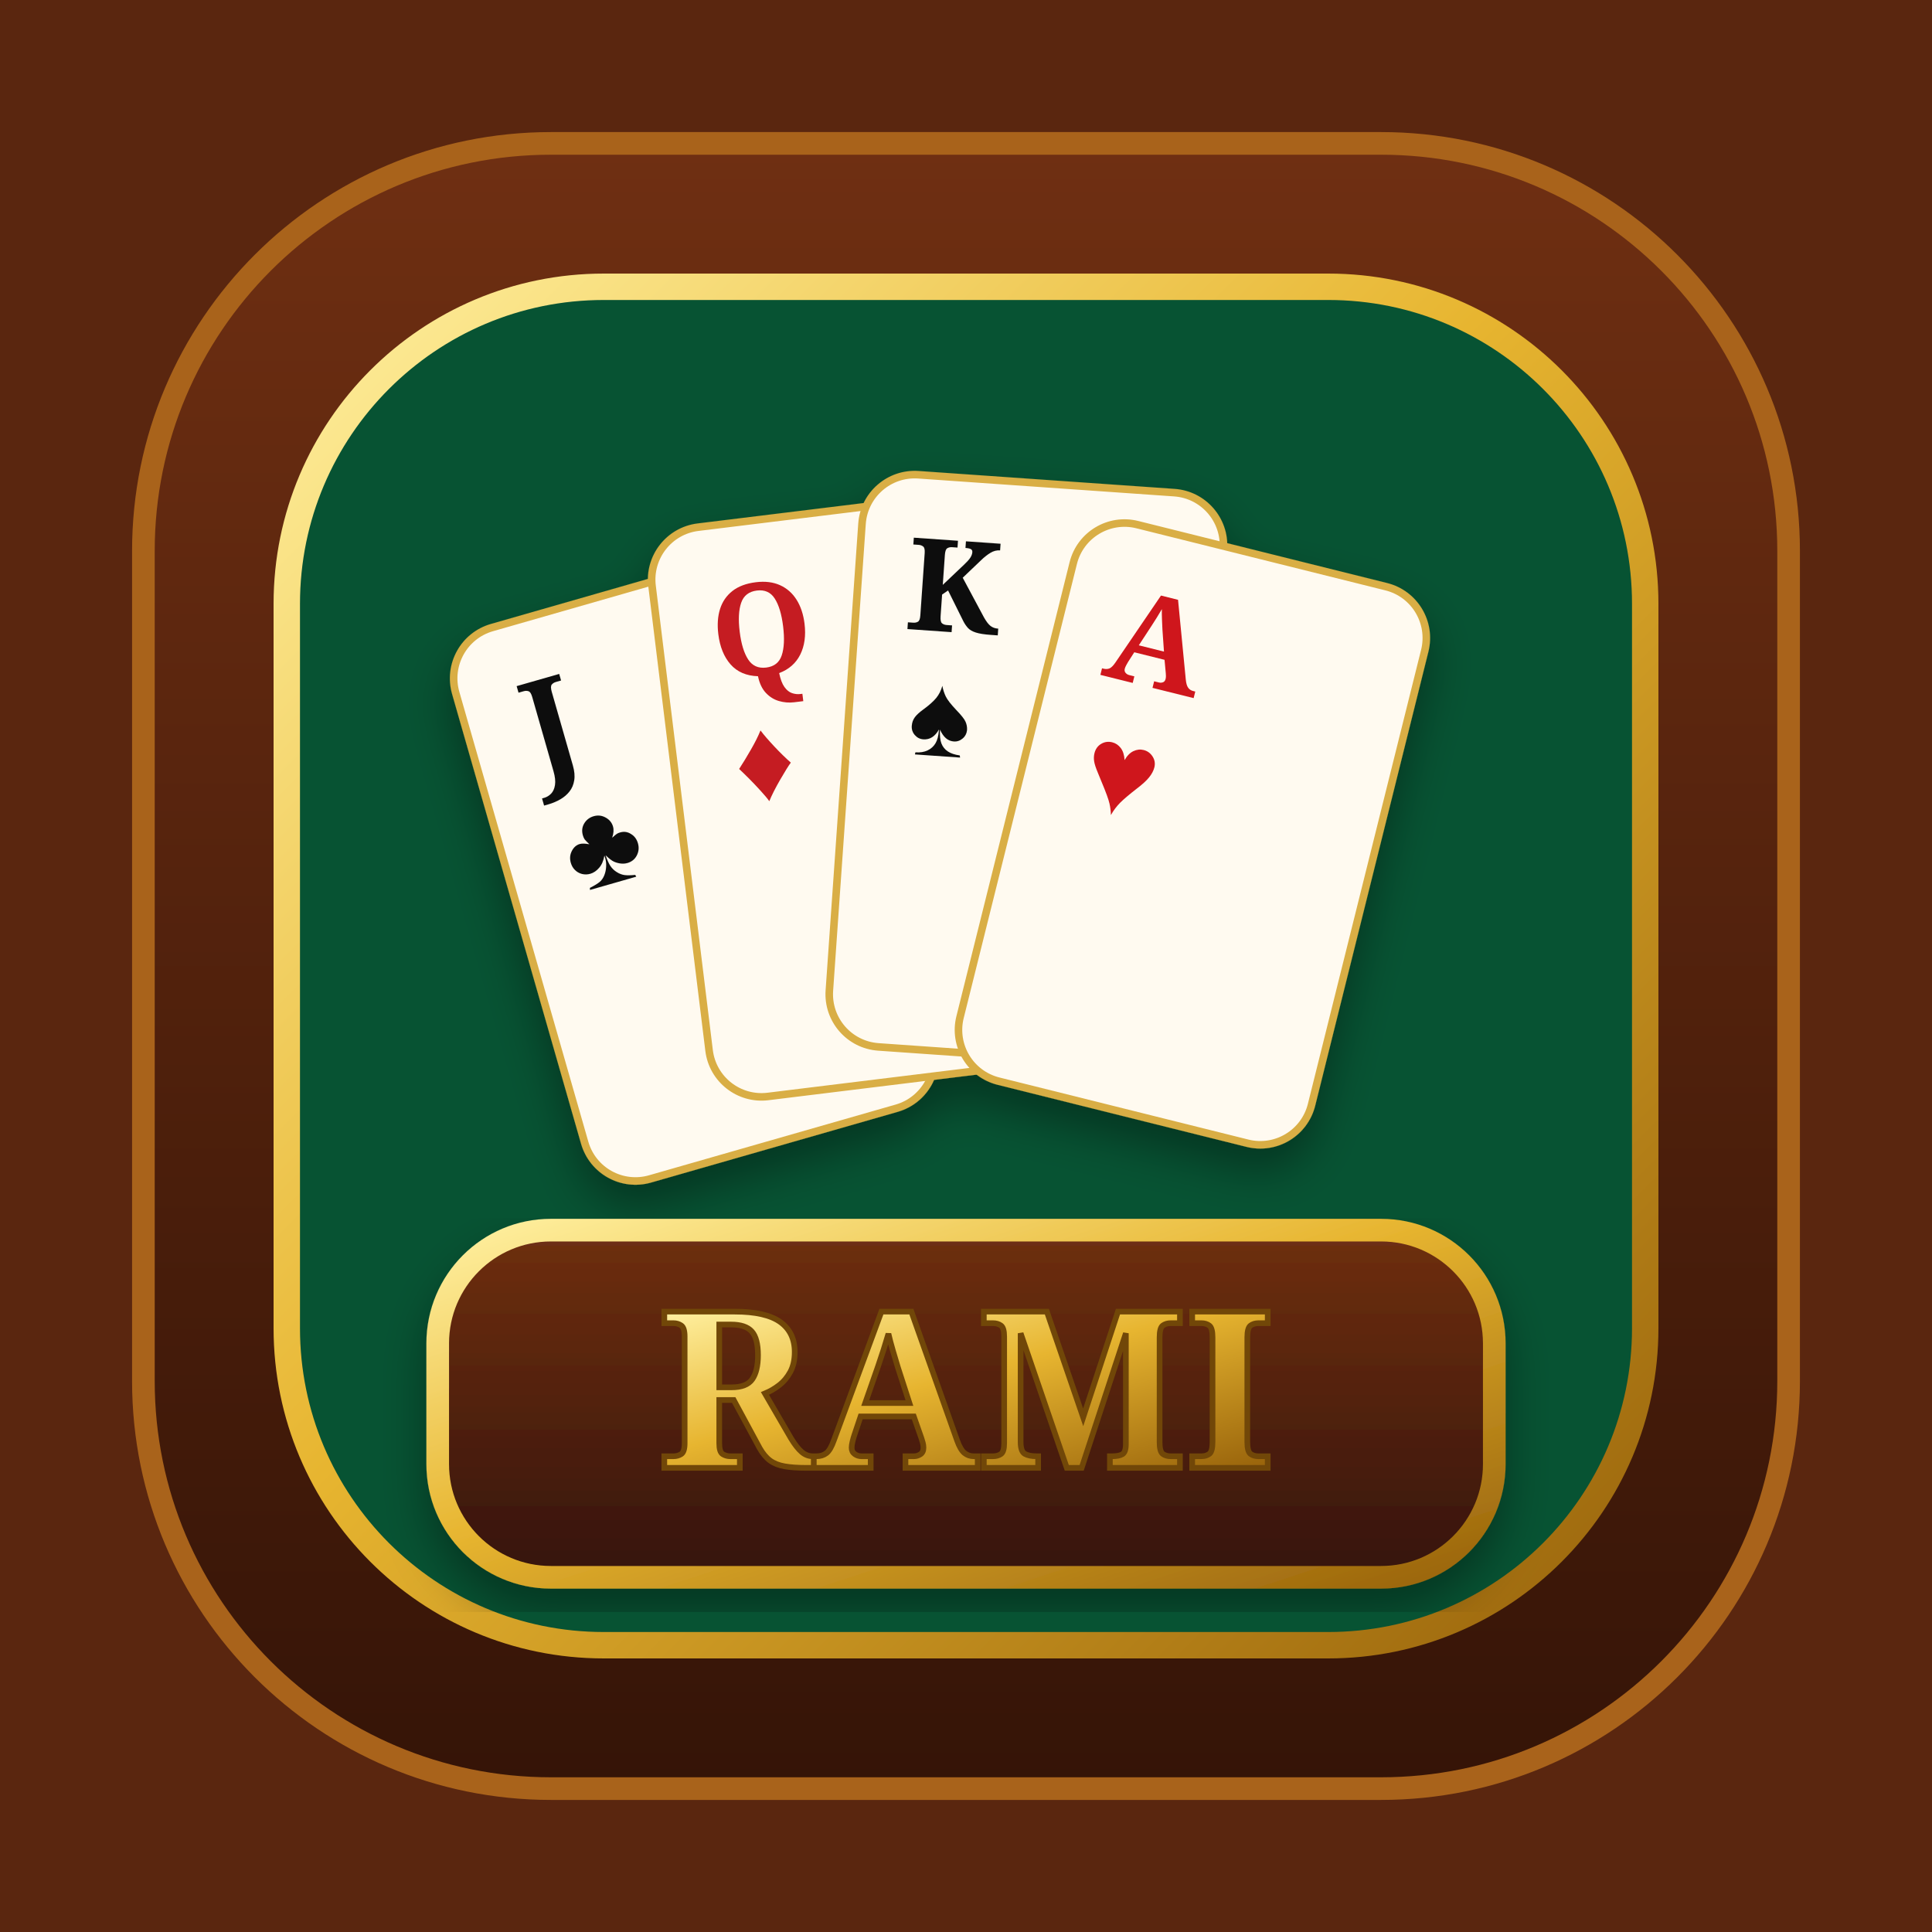
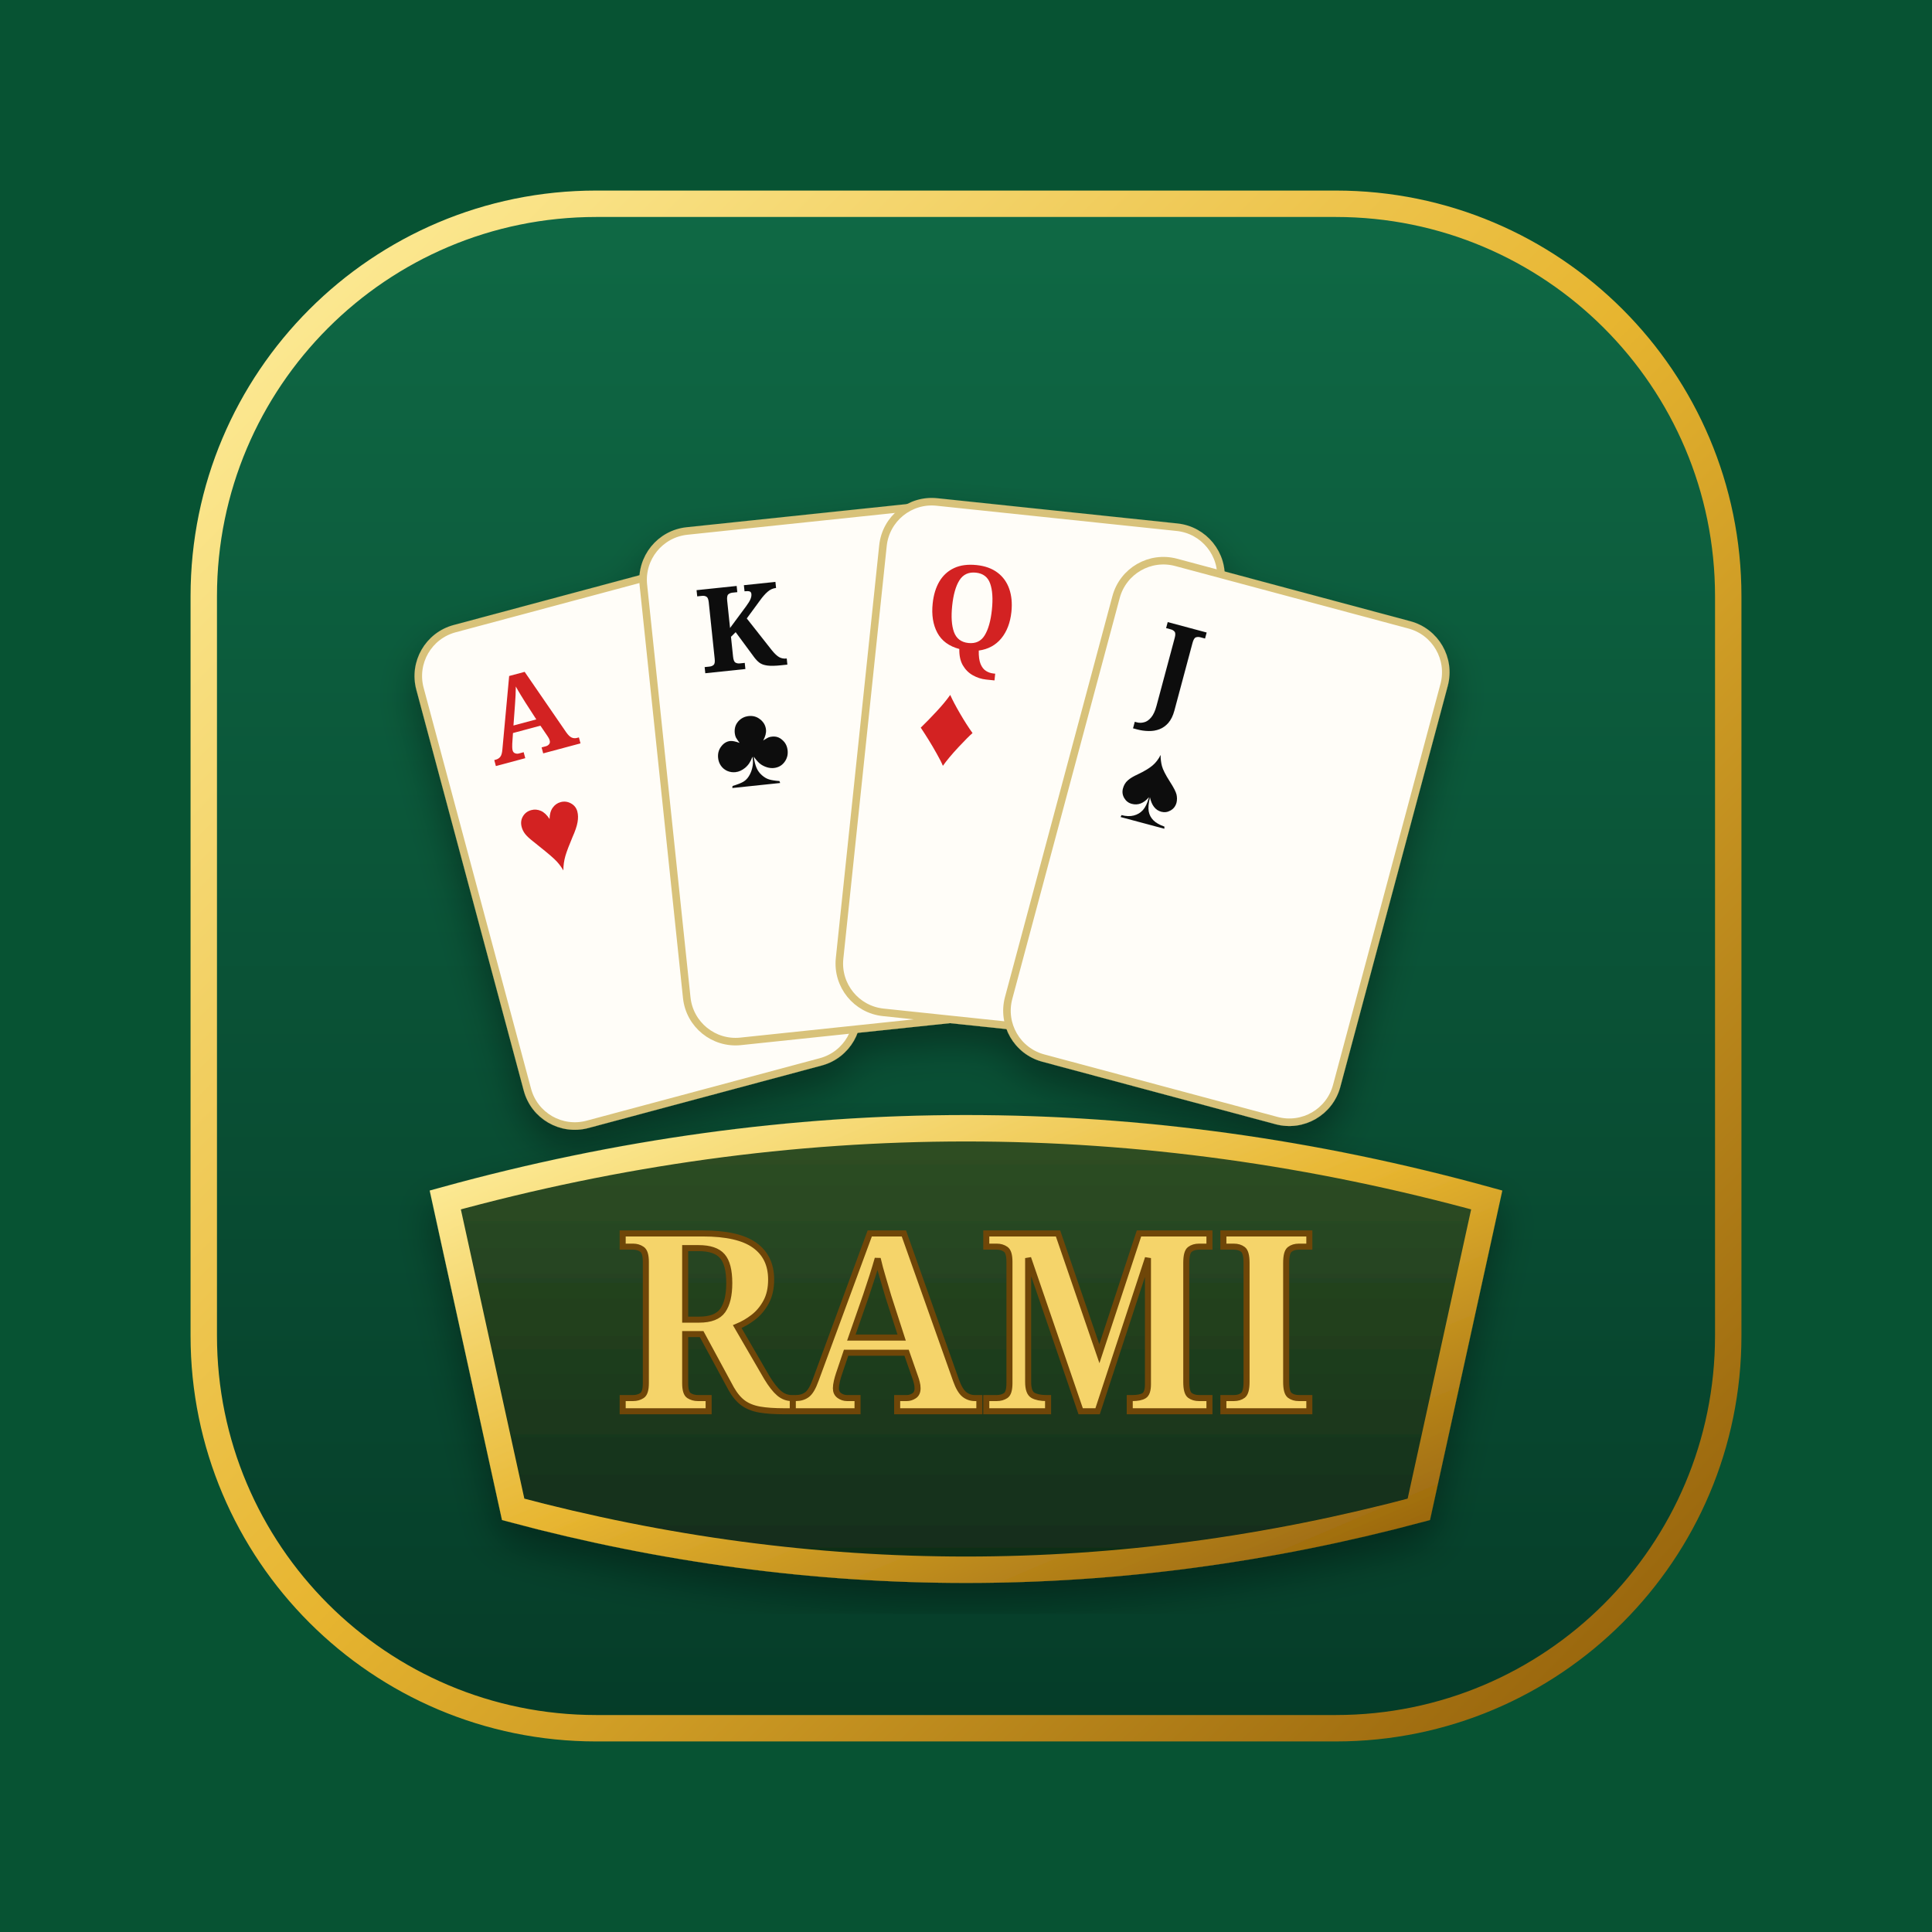
<svg xmlns="http://www.w3.org/2000/svg" width="512" height="512" viewBox="0 0 512 512">
  <defs>
-     <linearGradient id="wood" x1="0" y1="0" x2="0" y2="1">
-       <stop offset="0" stop-color="#6f2f12" />
-       <stop offset="1" stop-color="#351407" />
+     <linearGradient id="bg" x1="0" y1="0" x2="0" y2="1">
+       <stop offset="0" stop-color="#0f6945" />
+       <stop offset="1" stop-color="#053c28" />
    </linearGradient>
    <linearGradient id="gold" x1="0" y1="0" x2="1" y2="1">
      <stop offset="0" stop-color="#fff0a0" />
-       <stop offset=".45" stop-color="#e7b530" />
-       <stop offset="1" stop-color="#98630b" />
+       <stop offset=".5" stop-color="#e7b530" />
+       <stop offset="1" stop-color="#8e5b08" />
+     </linearGradient>
+     <linearGradient id="banner" x1="0" y1="0" x2="0" y2="1">
+       <stop offset="0" stop-color="#2f4f23" />
+       <stop offset="1" stop-color="#102c19" />
    </linearGradient>
    <filter id="shadow">
-       <feDropShadow dx="0" dy="6" stdDeviation="6" flood-opacity=".35" />
+       <feDropShadow dx="0" dy="5" stdDeviation="5" flood-color="#000" flood-opacity=".35" />
    </filter>
  </defs>
-   <rect width="512" height="512" fill="#5a260f" />
-   <rect x="38" y="38" width="436" height="436" rx="108" fill="url(#wood)" stroke="#a9631b" stroke-width="6" />
-   <rect x="76" y="76" width="360" height="360" rx="84" fill="#075333" stroke="url(#gold)" stroke-width="7" />
+   <rect width="512" height="512" fill="#075333" />
+   <rect x="54" y="54" width="404" height="404" rx="104" fill="url(#bg)" stroke="url(#gold)" stroke-width="7" />
  <g filter="url(#shadow)">
-     <g transform="translate(136 154) rotate(-16 48 76)">
-       <rect width="96" height="152" rx="14" fill="#fffaf0" stroke="#d9ae45" stroke-width="2" />
-       <text x="15" y="41" font-size="34" font-family="serif" font-weight="700" fill="#111">J</text>
-       <text x="16" y="74" font-size="31" fill="#111">♣</text>
+     <g transform="translate(124 156) rotate(-15 45 68)">
+       <rect width="90" height="136" rx="13" fill="#fffdf8" stroke="#d8c27a" stroke-width="2" />
+       <text x="14" y="38" font-size="31" font-family="serif" font-weight="700" fill="#d32222">A</text>
+       <text x="15" y="69" font-size="31" fill="#d32222">♥</text>
    </g>
-     <g transform="translate(180 135) rotate(-7 48 76)">
-       <rect width="96" height="152" rx="14" fill="#fffaf0" stroke="#d9ae45" stroke-width="2" />
-       <text x="14" y="41" font-size="34" font-family="serif" font-weight="700" fill="#c51d20">Q</text>
-       <text x="16" y="74" font-size="31" fill="#c51d20">♦</text>
+     <g transform="translate(176 137) rotate(-6 45 68)">
+       <rect width="90" height="136" rx="13" fill="#fffdf8" stroke="#d8c27a" stroke-width="2" />
+       <text x="13" y="38" font-size="31" font-family="serif" font-weight="700" fill="#111">K</text>
+       <text x="14" y="69" font-size="31" fill="#111">♣</text>
    </g>
-     <g transform="translate(224 128) rotate(4 48 76)">
-       <rect width="96" height="152" rx="14" fill="#fffaf0" stroke="#d9ae45" stroke-width="2" />
-       <text x="13" y="41" font-size="34" font-family="serif" font-weight="700" fill="#111">K</text>
-       <text x="16" y="74" font-size="31" fill="#111">♠</text>
+     <g transform="translate(228 136) rotate(6 45 68)">
+       <rect width="90" height="136" rx="13" fill="#fffdf8" stroke="#d8c27a" stroke-width="2" />
+       <text x="13" y="38" font-size="31" font-family="serif" font-weight="700" fill="#d32222">Q</text>
+       <text x="14" y="69" font-size="31" fill="#d32222">♦</text>
    </g>
-     <g transform="translate(268 145) rotate(14 48 76)">
-       <rect width="96" height="152" rx="14" fill="#fffaf0" stroke="#d9ae45" stroke-width="2" />
-       <text x="14" y="41" font-size="34" font-family="serif" font-weight="700" fill="#cf171b">A</text>
-       <text x="16" y="76" font-size="33" fill="#cf171b">♥</text>
+     <g transform="translate(280 155) rotate(15 45 68)">
+       <rect width="90" height="136" rx="13" fill="#fffdf8" stroke="#d8c27a" stroke-width="2" />
+       <text x="14" y="38" font-size="31" font-family="serif" font-weight="700" fill="#111">J</text>
+       <text x="14" y="69" font-size="31" fill="#111">♠</text>
    </g>
  </g>
-   <rect x="116" y="326" width="280" height="92" rx="30" fill="url(#wood)" stroke="url(#gold)" stroke-width="6" filter="url(#shadow)" />
-   <text x="256" y="389" text-anchor="middle" font-size="58" font-family="serif" font-weight="900" fill="url(#gold)" stroke="#714708" stroke-width="1.5">RAMI</text>
+   <path d="M118 318 Q256 280 394 318 L376 400 Q256 432 136 400 Z" fill="url(#banner)" stroke="url(#gold)" stroke-width="7" filter="url(#shadow)" />
+   <text x="256" y="374" text-anchor="middle" font-size="66" font-family="serif" font-weight="900" fill="#f5d46a" stroke="#6f4608" stroke-width="1.6">RAMI</text>
</svg>
